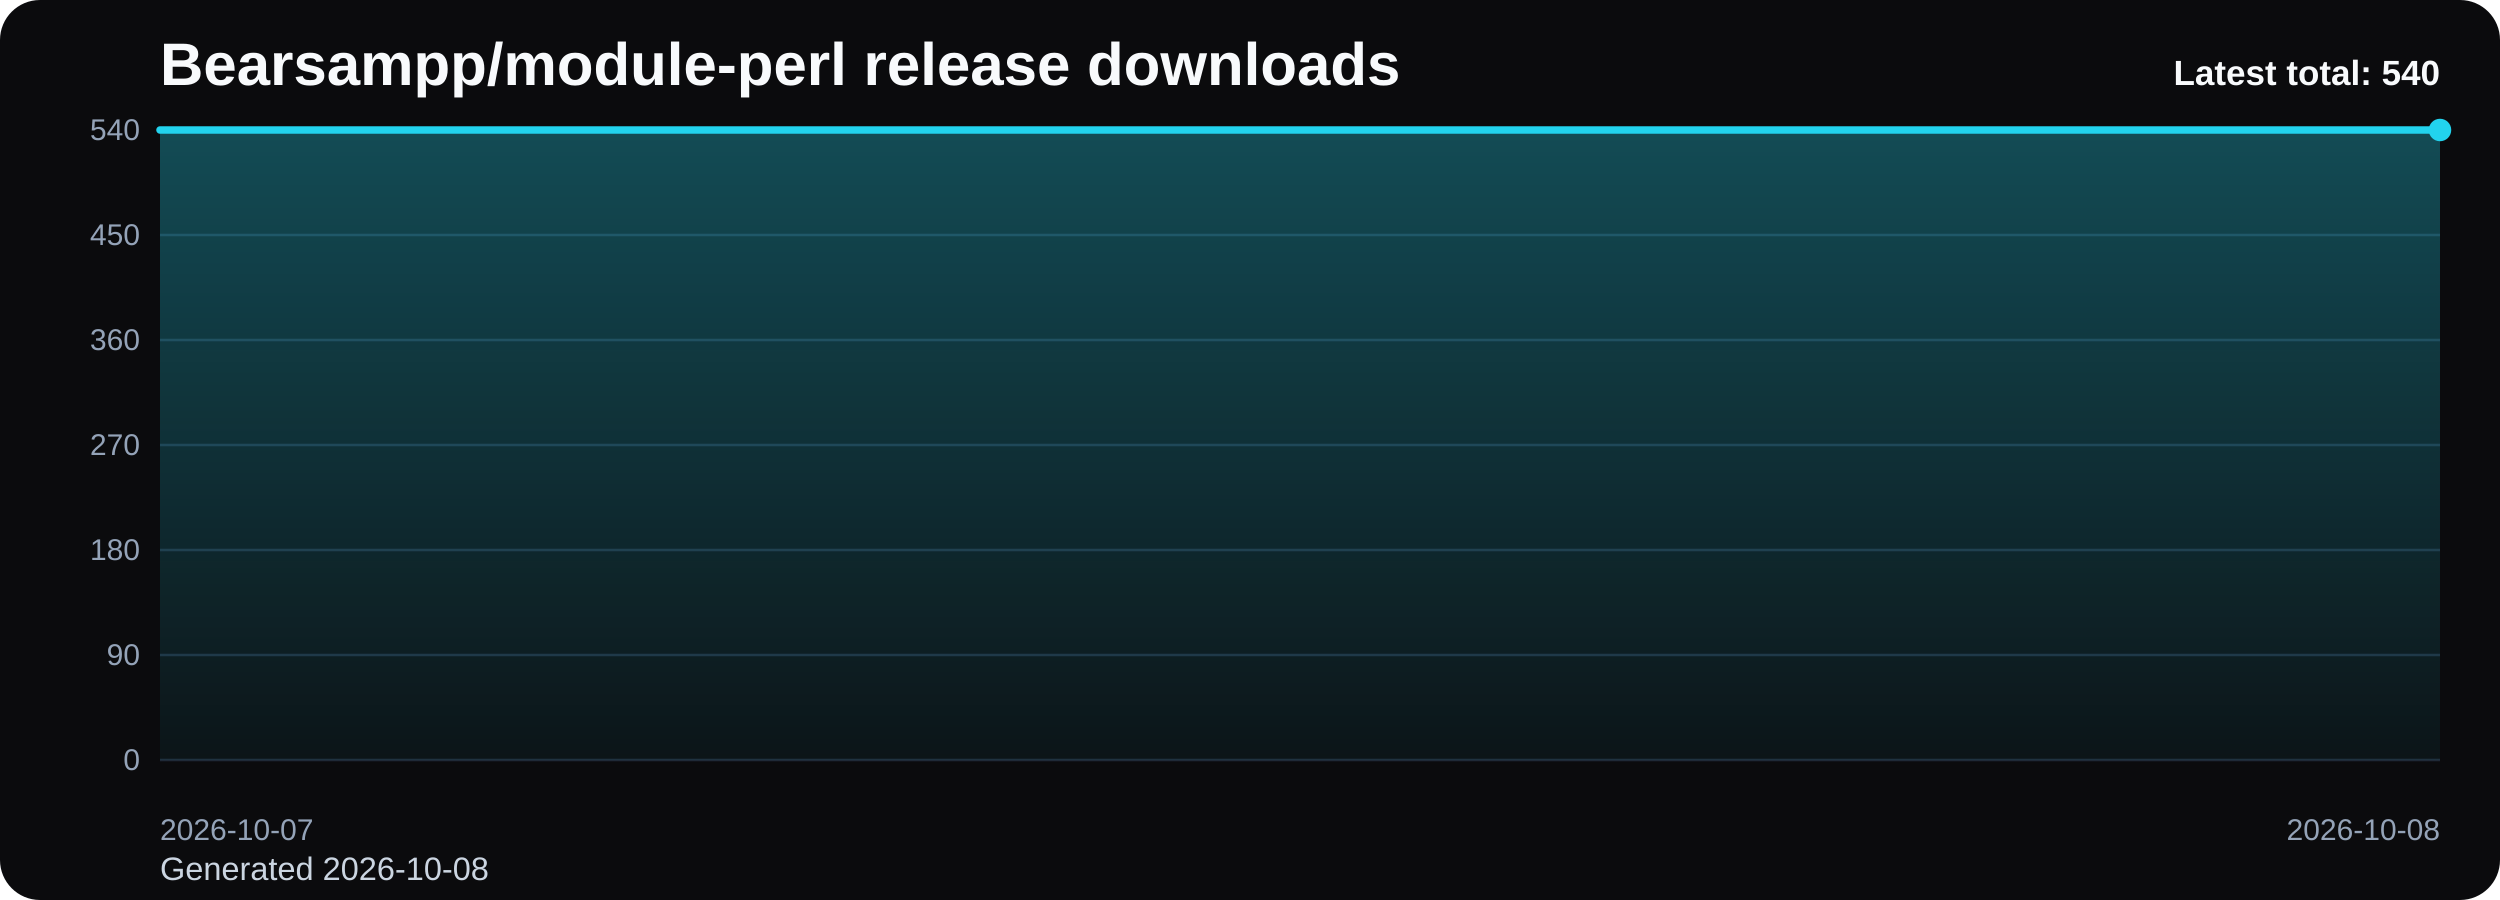
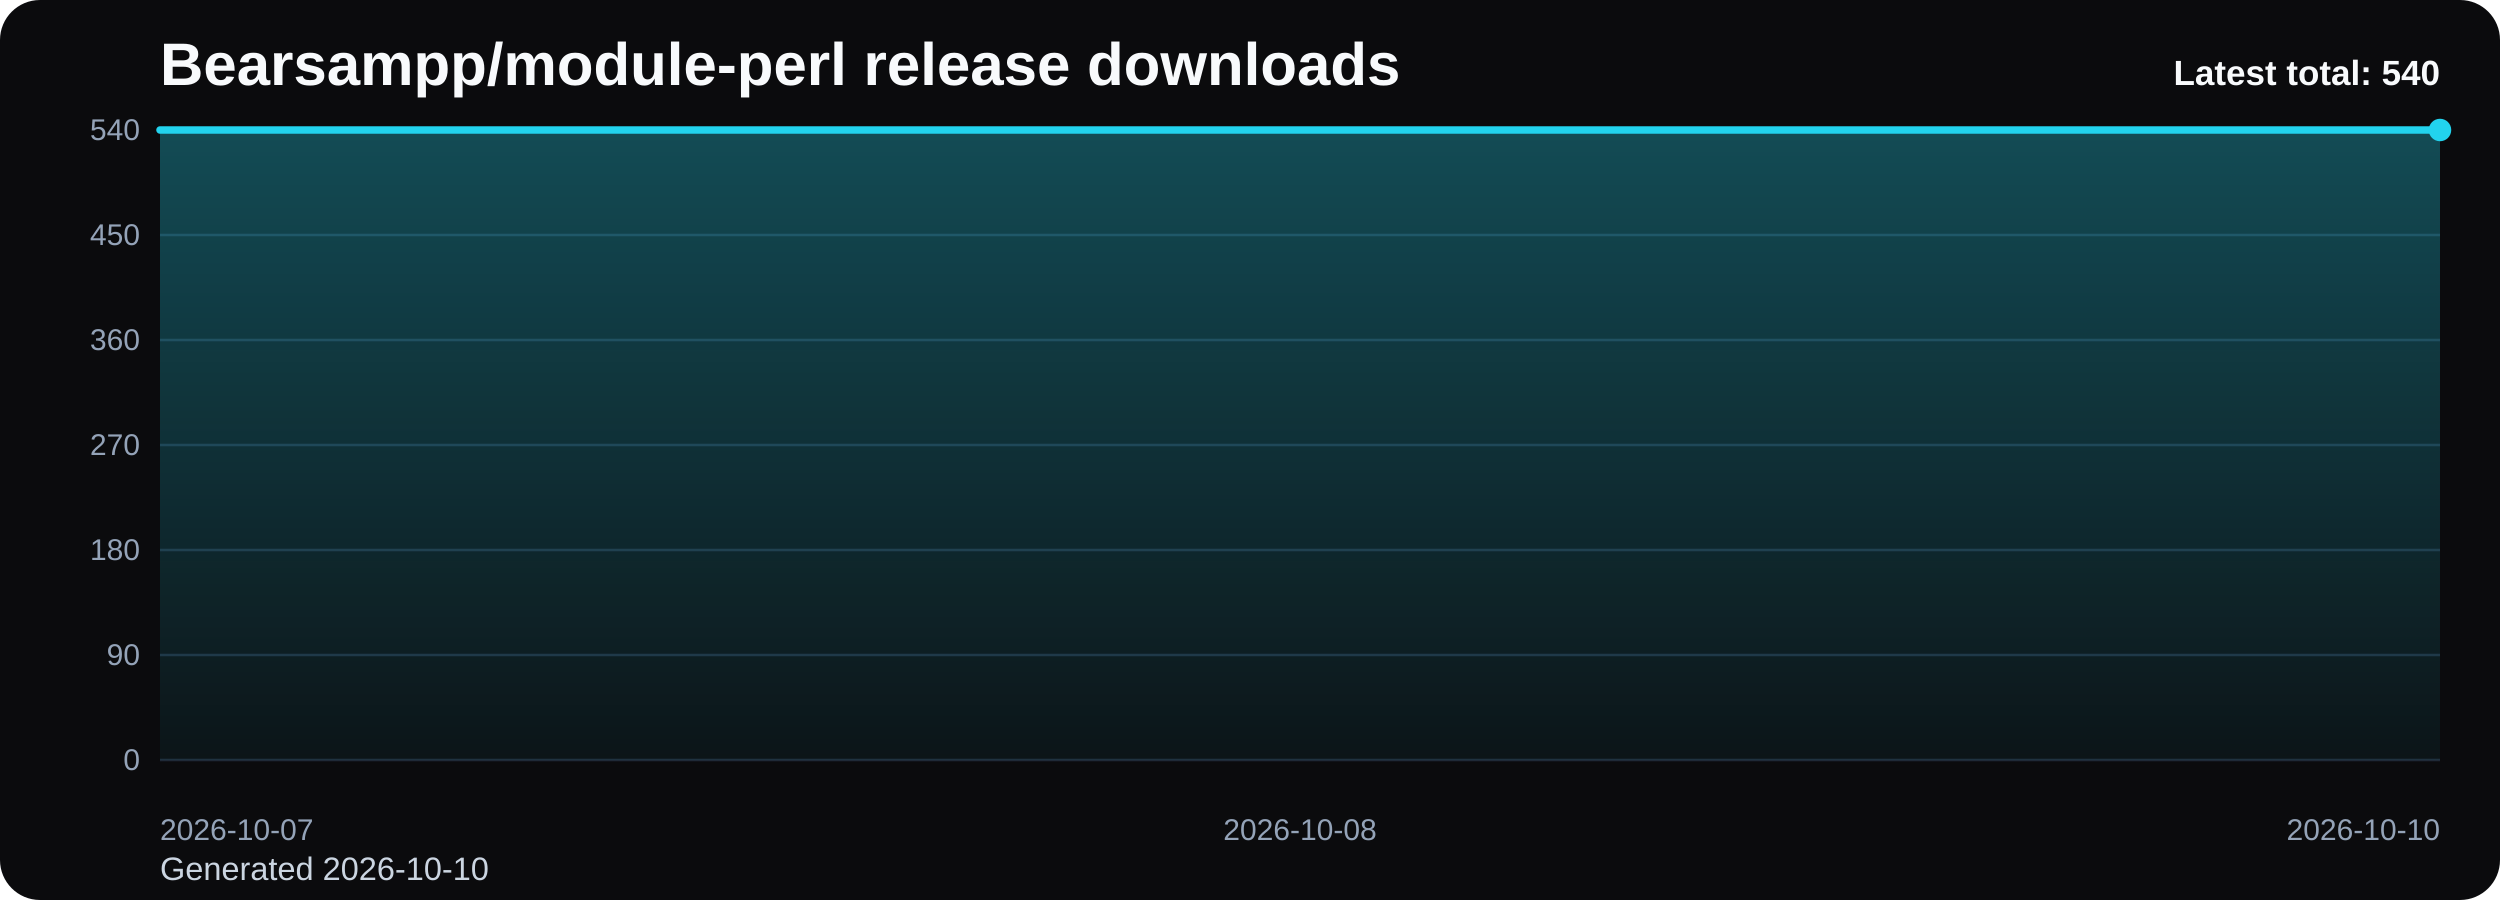
<svg xmlns="http://www.w3.org/2000/svg" viewBox="0 0 1000 360" role="img" aria-label="Bearsampp/module-perl release downloads chart">
  <defs>
    <linearGradient id="fill-total-trend-black" x1="0" y1="0" x2="0" y2="1">
      <stop offset="0%" stop-color="#22d3ee" stop-opacity="0.32" />
      <stop offset="100%" stop-color="#22d3ee" stop-opacity="0.05" />
    </linearGradient>
    <style>
      .bg { fill: #0b0b0d; }
      .title { font: 700 24px Arial, sans-serif; fill: #f8fafc; }
      .sub { font: 400 13px Arial, sans-serif; fill: #cbd5e1; }
      .grid { stroke: #1f2937; stroke-width: 1; }
      .axis { font: 400 12px Arial, sans-serif; fill: #94a3b8; }
      .line { fill: none; stroke: #22d3ee; stroke-width: 3; stroke-linecap: round; stroke-linejoin: round; }
      .dot { fill: #22d3ee; }
      .value { font: 600 11px Arial, sans-serif; fill: #cbd5e1; }
      .latest { font: 700 14px Arial, sans-serif; fill: #f8fafc; }
    </style>
  </defs>
  <rect class="bg" x="0" y="0" width="1000" height="360" rx="16" />
  <text class="title" x="64" y="34">Bearsampp/module-perl release downloads</text>
-   <text class="sub" x="64" y="352">Generated 2026-10-08</text>
+   <text class="sub" x="64" y="352">Generated 2026-10-10</text>
  <line x1="64" y1="52.00" x2="976" y2="52.00" class="grid" />
  <text x="56" y="56.00" text-anchor="end" class="axis">540</text>
  <line x1="64" y1="94.00" x2="976" y2="94.00" class="grid" />
  <text x="56" y="98.00" text-anchor="end" class="axis">450</text>
  <line x1="64" y1="136.00" x2="976" y2="136.00" class="grid" />
  <text x="56" y="140.00" text-anchor="end" class="axis">360</text>
  <line x1="64" y1="178.00" x2="976" y2="178.00" class="grid" />
  <text x="56" y="182.00" text-anchor="end" class="axis">270</text>
  <line x1="64" y1="220.00" x2="976" y2="220.00" class="grid" />
  <text x="56" y="224.00" text-anchor="end" class="axis">180</text>
  <line x1="64" y1="262.00" x2="976" y2="262.00" class="grid" />
  <text x="56" y="266.00" text-anchor="end" class="axis">90</text>
  <line x1="64" y1="304.00" x2="976" y2="304.00" class="grid" />
  <text x="56" y="308.00" text-anchor="end" class="axis">0</text>
-   <path d="M 64.00 304 L 64.00 52.00 L 976.00 52.00 L 976.00 304 Z" fill="url(#fill-total-trend-black)" />
-   <polyline class="line" points="64.00,52.00 976.00,52.00" />
+   <path d="M 64.00 304 L 64.00 52.00 L 520.00 52.00 L 976.00 52.00 L 976.00 304 Z" fill="url(#fill-total-trend-black)" />
+   <polyline class="line" points="64.00,52.00 520.00,52.00 976.00,52.00" />
  <circle class="dot" cx="976.00" cy="52.00" r="4.5" />
  <text class="axis" x="64.00" y="336" text-anchor="start">2026-10-07</text>
-   <text class="axis" x="976.00" y="336" text-anchor="end">2026-10-08</text>
+   <text class="axis" x="520.00" y="336" text-anchor="middle">2026-10-08</text>
+   <text class="axis" x="976.00" y="336" text-anchor="end">2026-10-10</text>
  <text class="latest" x="976" y="34" text-anchor="end">Latest total: 540</text>
</svg>
